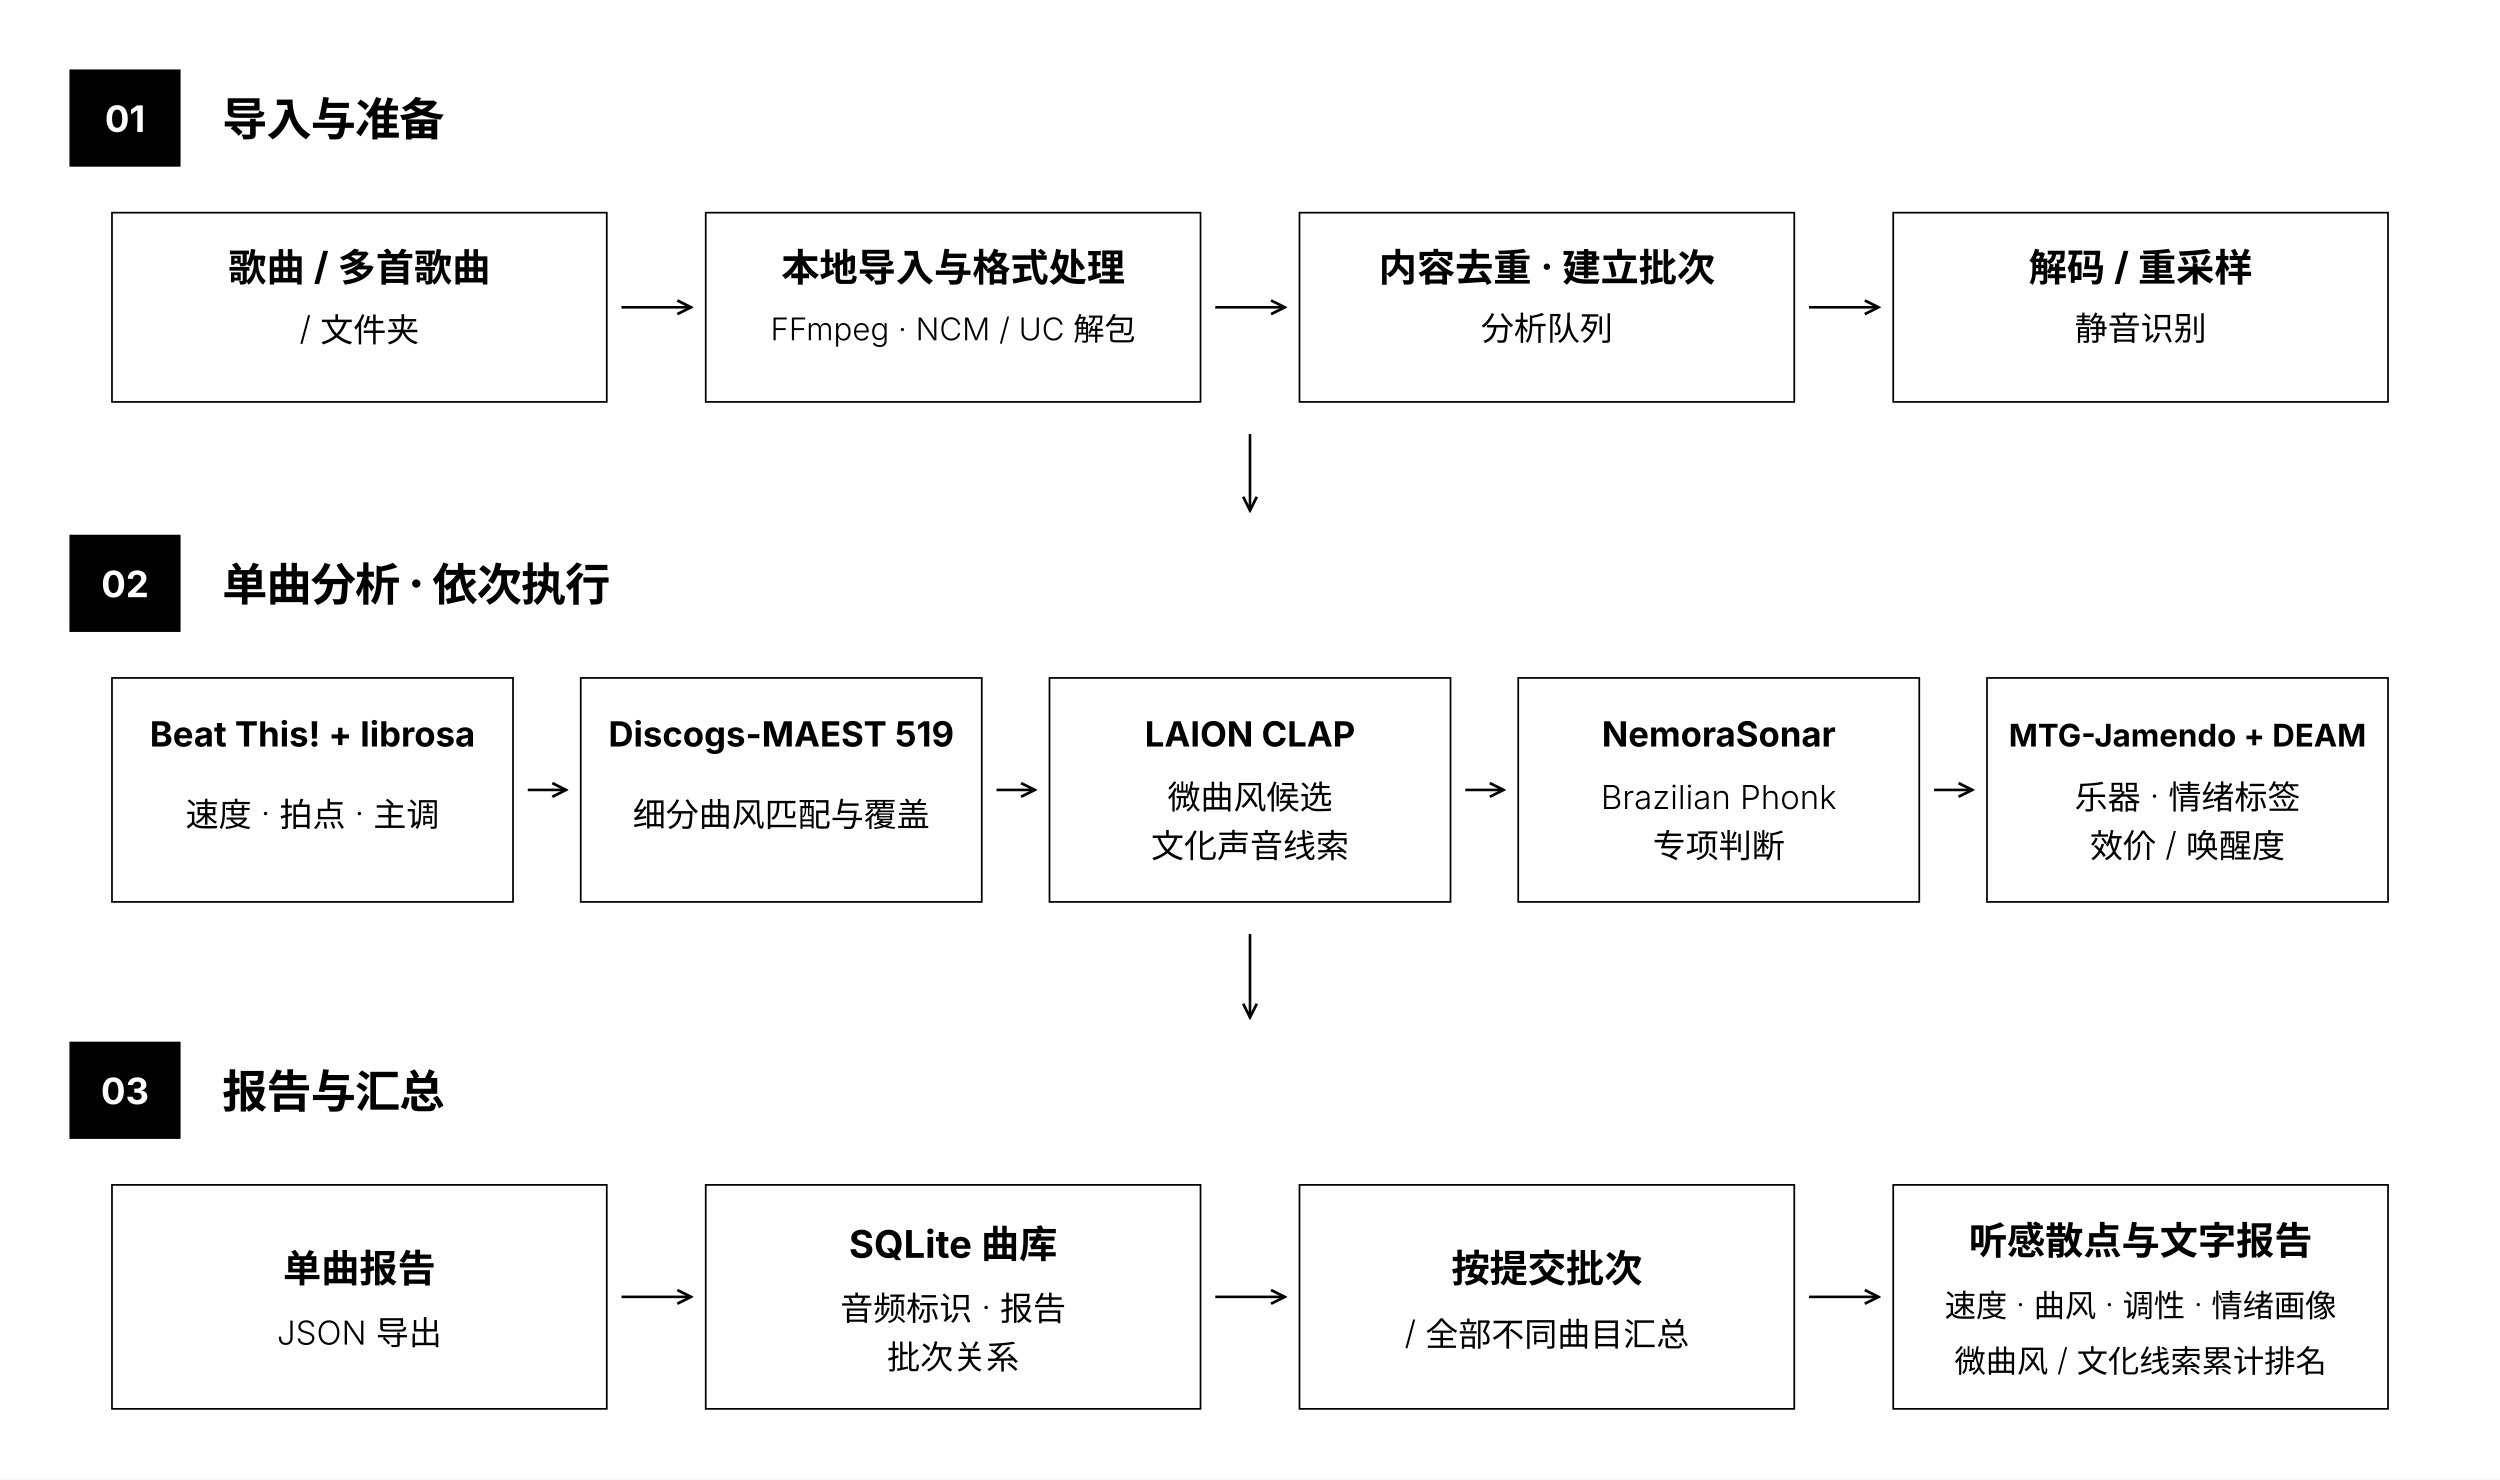
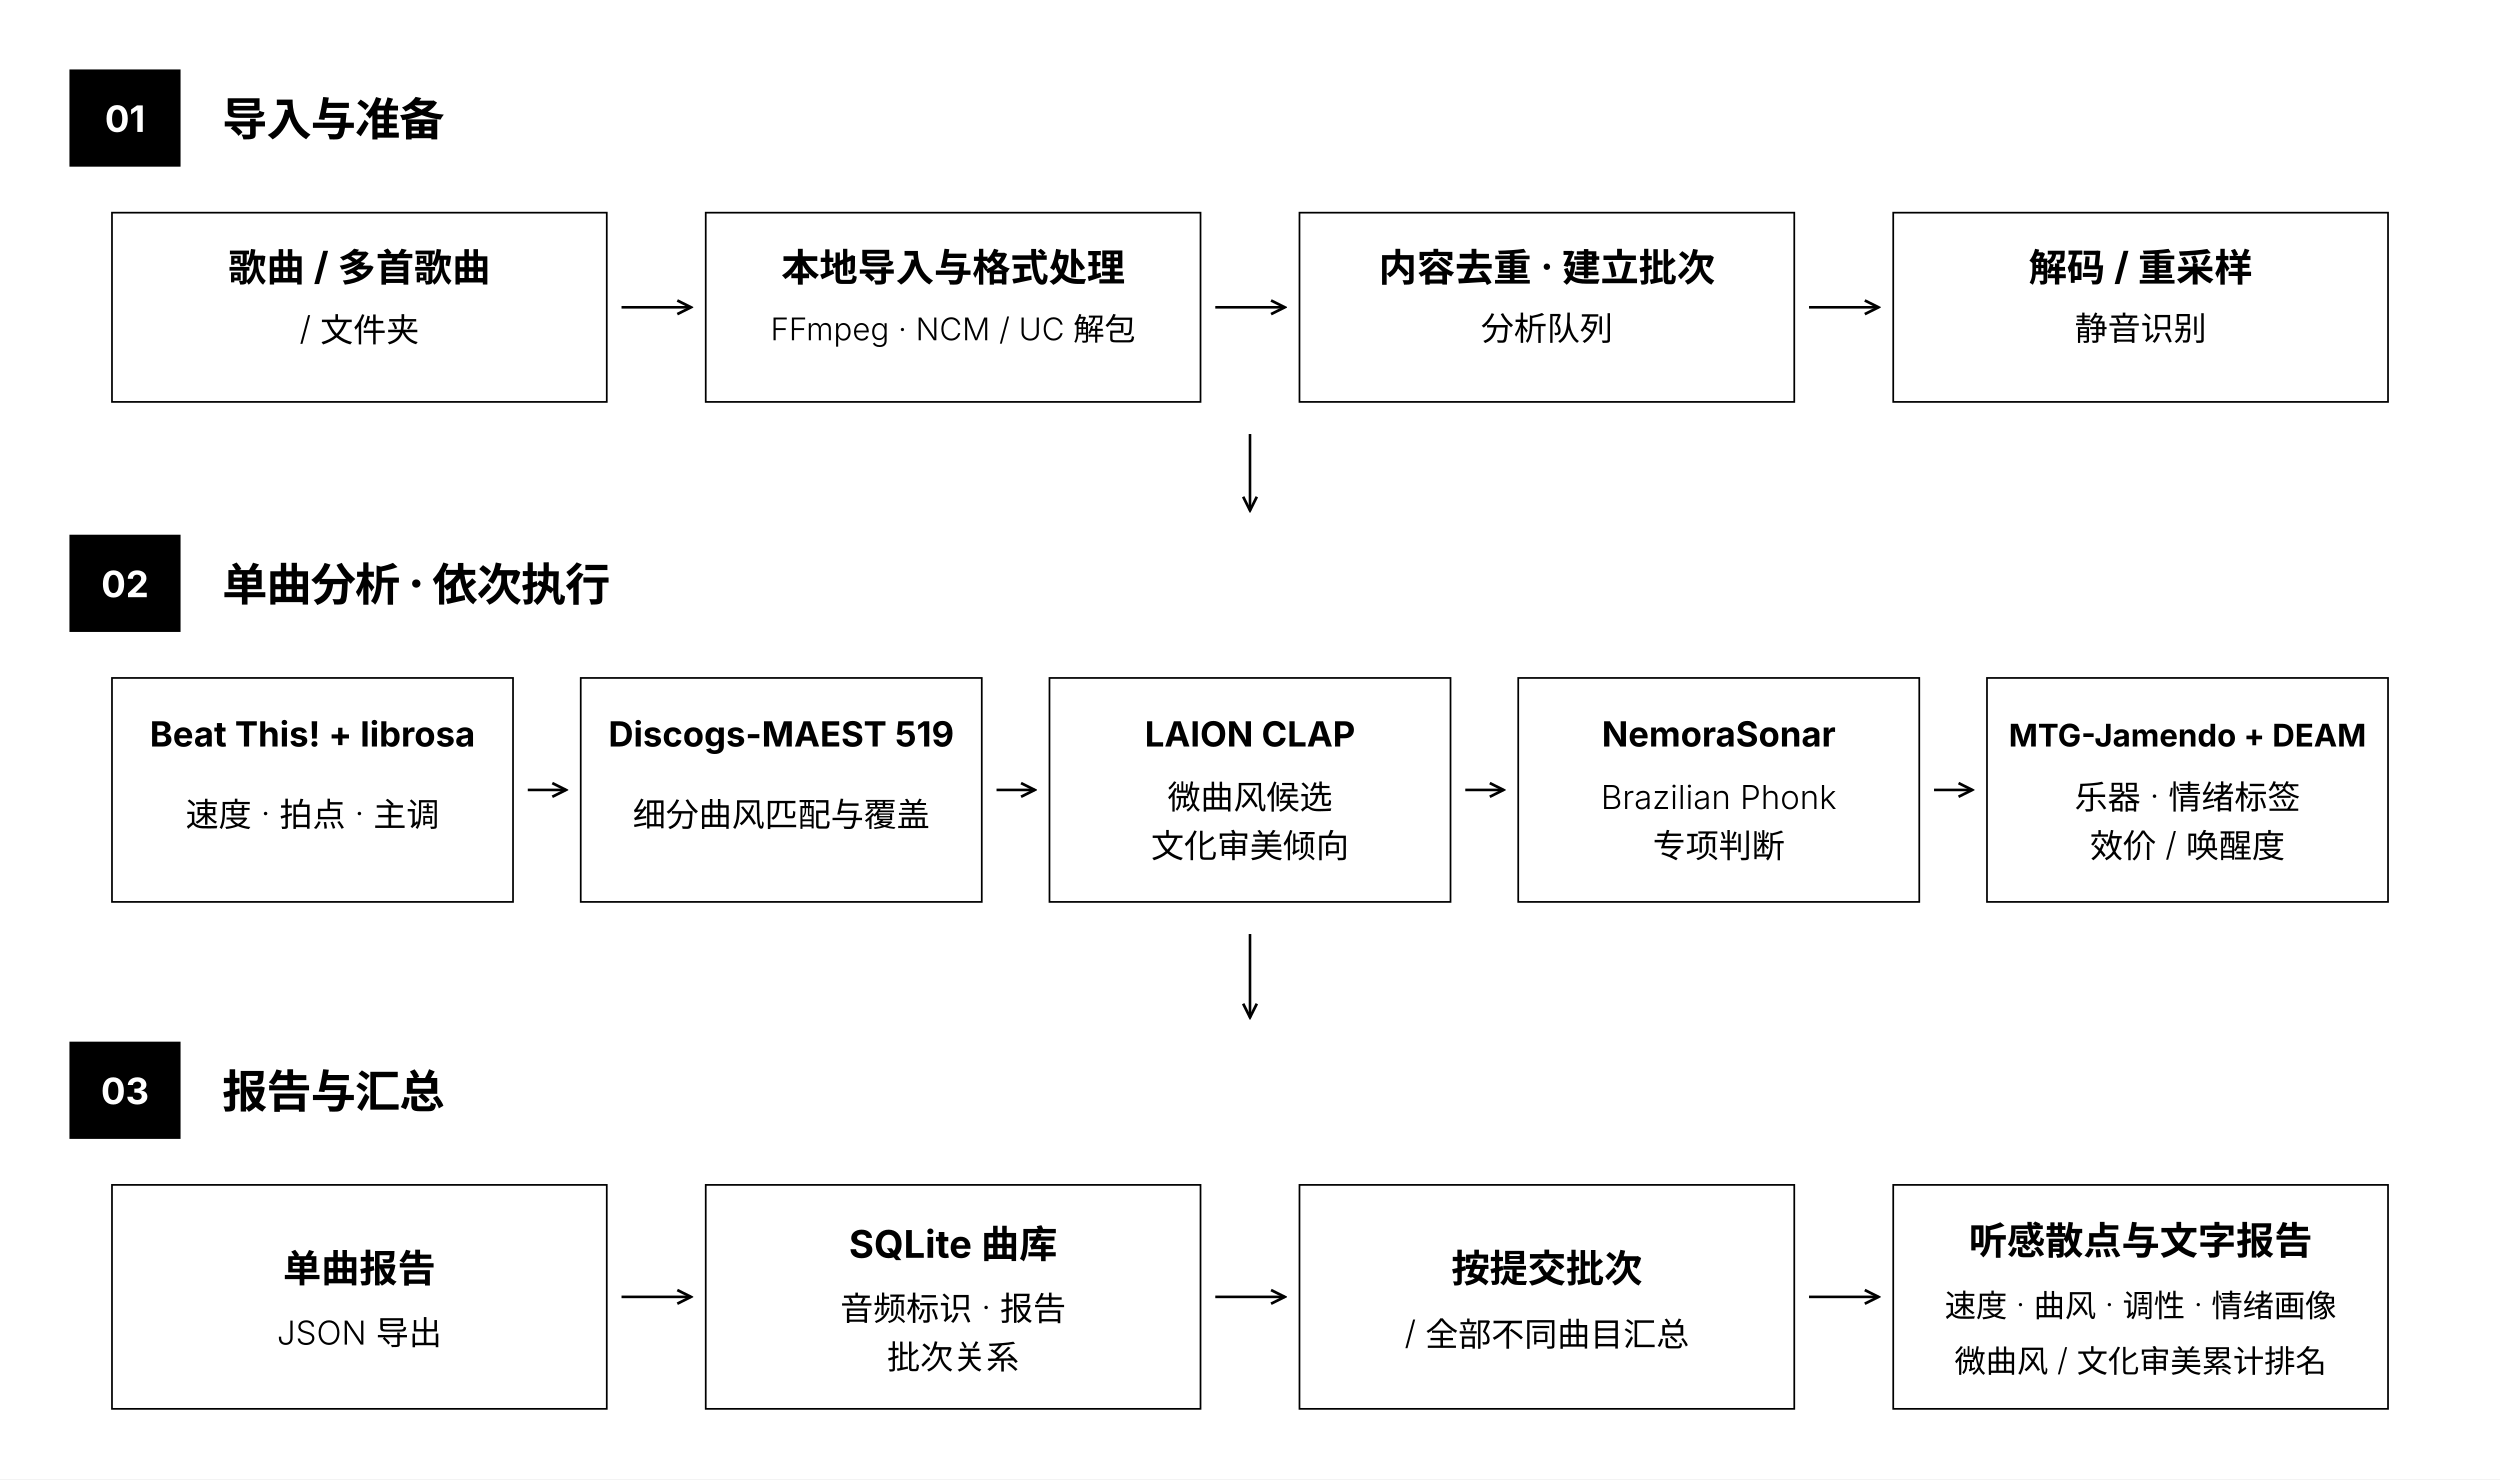
<svg xmlns="http://www.w3.org/2000/svg" width="1440" height="852" viewBox="0 0 1440 852" role="img" aria-labelledby="title description">
  <defs>
    <marker id="arrow" viewBox="0 0 8 8" refX="7" refY="4" markerWidth="7" markerHeight="7" orient="auto-start-reverse">
      <path d="M1 1 7 4 1 7" fill="none" stroke="#000" stroke-width="1.2" />
    </marker>
    <style>
      text { fill: #000; font-family: Inter, -apple-system, BlinkMacSystemFont, "Segoe UI", "Microsoft YaHei", Arial, sans-serif; }
      .node { fill: #fff; stroke: #000; stroke-width: 1; }
      .link { fill: none; stroke: #000; stroke-width: 1.5; marker-end: url(#arrow); }
      .number { fill: #fff; font-size: 21px; font-weight: 700; text-anchor: middle; }
      .section { font-size: 26px; font-weight: 800; letter-spacing: -.5px; }
      .heading { font-size: 22px; font-weight: 650; text-anchor: middle; }
      .model { font-size: 20px; font-weight: 650; text-anchor: middle; }
      .detail { font-size: 19px; font-weight: 300; text-anchor: middle; }
      .compact { font-size: 18px; font-weight: 300; text-anchor: middle; }
    </style>
  </defs>
  <rect width="1440" height="852" fill="#fff" />
  <g id="import">
    <rect x="40" y="40" width="64" height="56" fill="#000" />
    <text class="number" x="72" y="76">01</text>
    <text class="section" x="128" y="78">导入与准备</text>
    <g id="input">
      <rect class="node" x="64.5" y="122.5" width="285" height="109" />
      <text class="heading" x="207" y="162">歌曲 / 多首歌曲</text>
      <text class="detail" x="207" y="196">/ 文件夹</text>
    </g>
    <path class="link" d="M358 177h40" />
    <g id="conversion">
      <rect class="node" x="406.5" y="122.5" width="285" height="109" />
      <text class="heading" x="549" y="162">本地导入与格式处理</text>
      <text class="compact" x="549" y="196">FFmpeg · NCM / UC 解包</text>
    </g>
    <path class="link" d="M700 177h40" />
    <g id="queue">
      <rect class="node" x="748.5" y="122.5" width="285" height="109" />
      <text class="heading" x="891" y="162">内容去重 · 建立批次</text>
      <text class="detail" x="891" y="196">分析队列</text>
    </g>
    <path class="link" d="M1042 177h40" />
    <g id="preprocessing">
      <rect class="node" x="1090.5" y="122.5" width="285" height="109" />
      <text class="heading" x="1233" y="162">解码 / 重采样</text>
      <text class="detail" x="1233" y="196">静音识别</text>
    </g>
  </g>
  <path class="link" d="M720 250v44" />
  <g id="engines">
    <rect x="40" y="308" width="64" height="56" fill="#000" />
    <text class="number" x="72" y="344">02</text>
    <text class="section" x="128" y="346">单曲分析 · 依次执行</text>
    <g id="rhythm-key">
      <rect class="node" x="64.5" y="390.5" width="231" height="129" />
      <text class="model" x="180" y="430">Beat This! + librosa</text>
      <text class="detail" x="180" y="476">速度 · 拍点 · 主调</text>
    </g>
    <path class="link" d="M304 455h22" />
    <g id="genre">
      <rect class="node" x="334.5" y="390.5" width="231" height="129" />
      <text class="model" x="450" y="430">Discogs-MAEST 519</text>
      <text class="detail" x="450" y="476">细分曲风匹配与覆盖</text>
    </g>
    <path class="link" d="M574 455h22" />
    <g id="semantics">
      <rect class="node" x="604.5" y="390.5" width="231" height="129" />
      <text class="model" x="720" y="430">LAION CLAP</text>
      <text class="detail" x="720" y="466">微曲风候选</text>
-       <text class="detail" x="720" y="494">文化声音线索</text>
+       <text class="detail" x="720" y="494">文化审美倾向</text>
    </g>
    <path class="link" d="M844 455h22" />
    <g id="phonk">
      <rect class="node" x="874.5" y="390.5" width="231" height="129" />
      <text class="model" x="990" y="430">NemoraSonar</text>
      <text class="detail" x="990" y="466">Brazilian Phonk</text>
      <text class="detail" x="990" y="494">专项判断</text>
    </g>
    <path class="link" d="M1114 455h22" />
    <g id="instruments-emotions">
      <rect class="node" x="1144.5" y="390.5" width="231" height="129" />
      <text class="model" style="font-size:18px" x="1260" y="430">MTG-Jamendo + DEAM</text>
      <text class="detail" x="1260" y="466">乐器 · 情绪标签</text>
      <text class="detail" x="1260" y="494">效价 / 唤醒度</text>
    </g>
  </g>
  <path class="link" d="M720 538v48" />
  <g id="report">
    <rect x="40" y="600" width="64" height="56" fill="#000" />
    <text class="number" x="72" y="636">03</text>
    <text class="section" x="128" y="638">报告与汇总</text>
    <g id="single-report">
      <rect class="node" x="64.5" y="682.5" width="285" height="129" />
      <text class="heading" x="207" y="738.5">单曲报告</text>
      <text class="detail" x="207" y="774.5">JSON 导出</text>
    </g>
    <path class="link" d="M358 747h40" />
    <g id="storage">
      <rect class="node" x="406.5" y="682.5" width="285" height="129" />
      <text class="heading" x="549" y="724.5">SQLite 曲库</text>
      <text class="detail" x="549" y="760.5">音频标识 · 报告</text>
      <text class="detail" x="549" y="788.5">批次关系</text>
    </g>
    <path class="link" d="M700 747h40" />
    <g id="aggregation">
      <rect class="node" x="748.5" y="682.5" width="285" height="129" />
      <text class="heading" x="891" y="738.5">按提交批次</text>
      <text class="detail" x="891" y="774.5">/ 全部不同曲目汇总</text>
    </g>
    <path class="link" d="M1042 747h40" />
    <g id="profiles">
      <rect class="node" x="1090.5" y="682.5" width="285" height="129" />
      <text class="heading" x="1233" y="722.5">听感散点与文字报告</text>
      <text class="compact" x="1233" y="758.5">速度 · 曲风 · 调性 · 情绪画像</text>
-       <text class="compact" x="1233" y="790.5">微曲风 / 文化线索累计排名</text>
+       <text class="compact" x="1233" y="790.5">微曲风 / 文化审美累计排名</text>
    </g>
  </g>
</svg>
